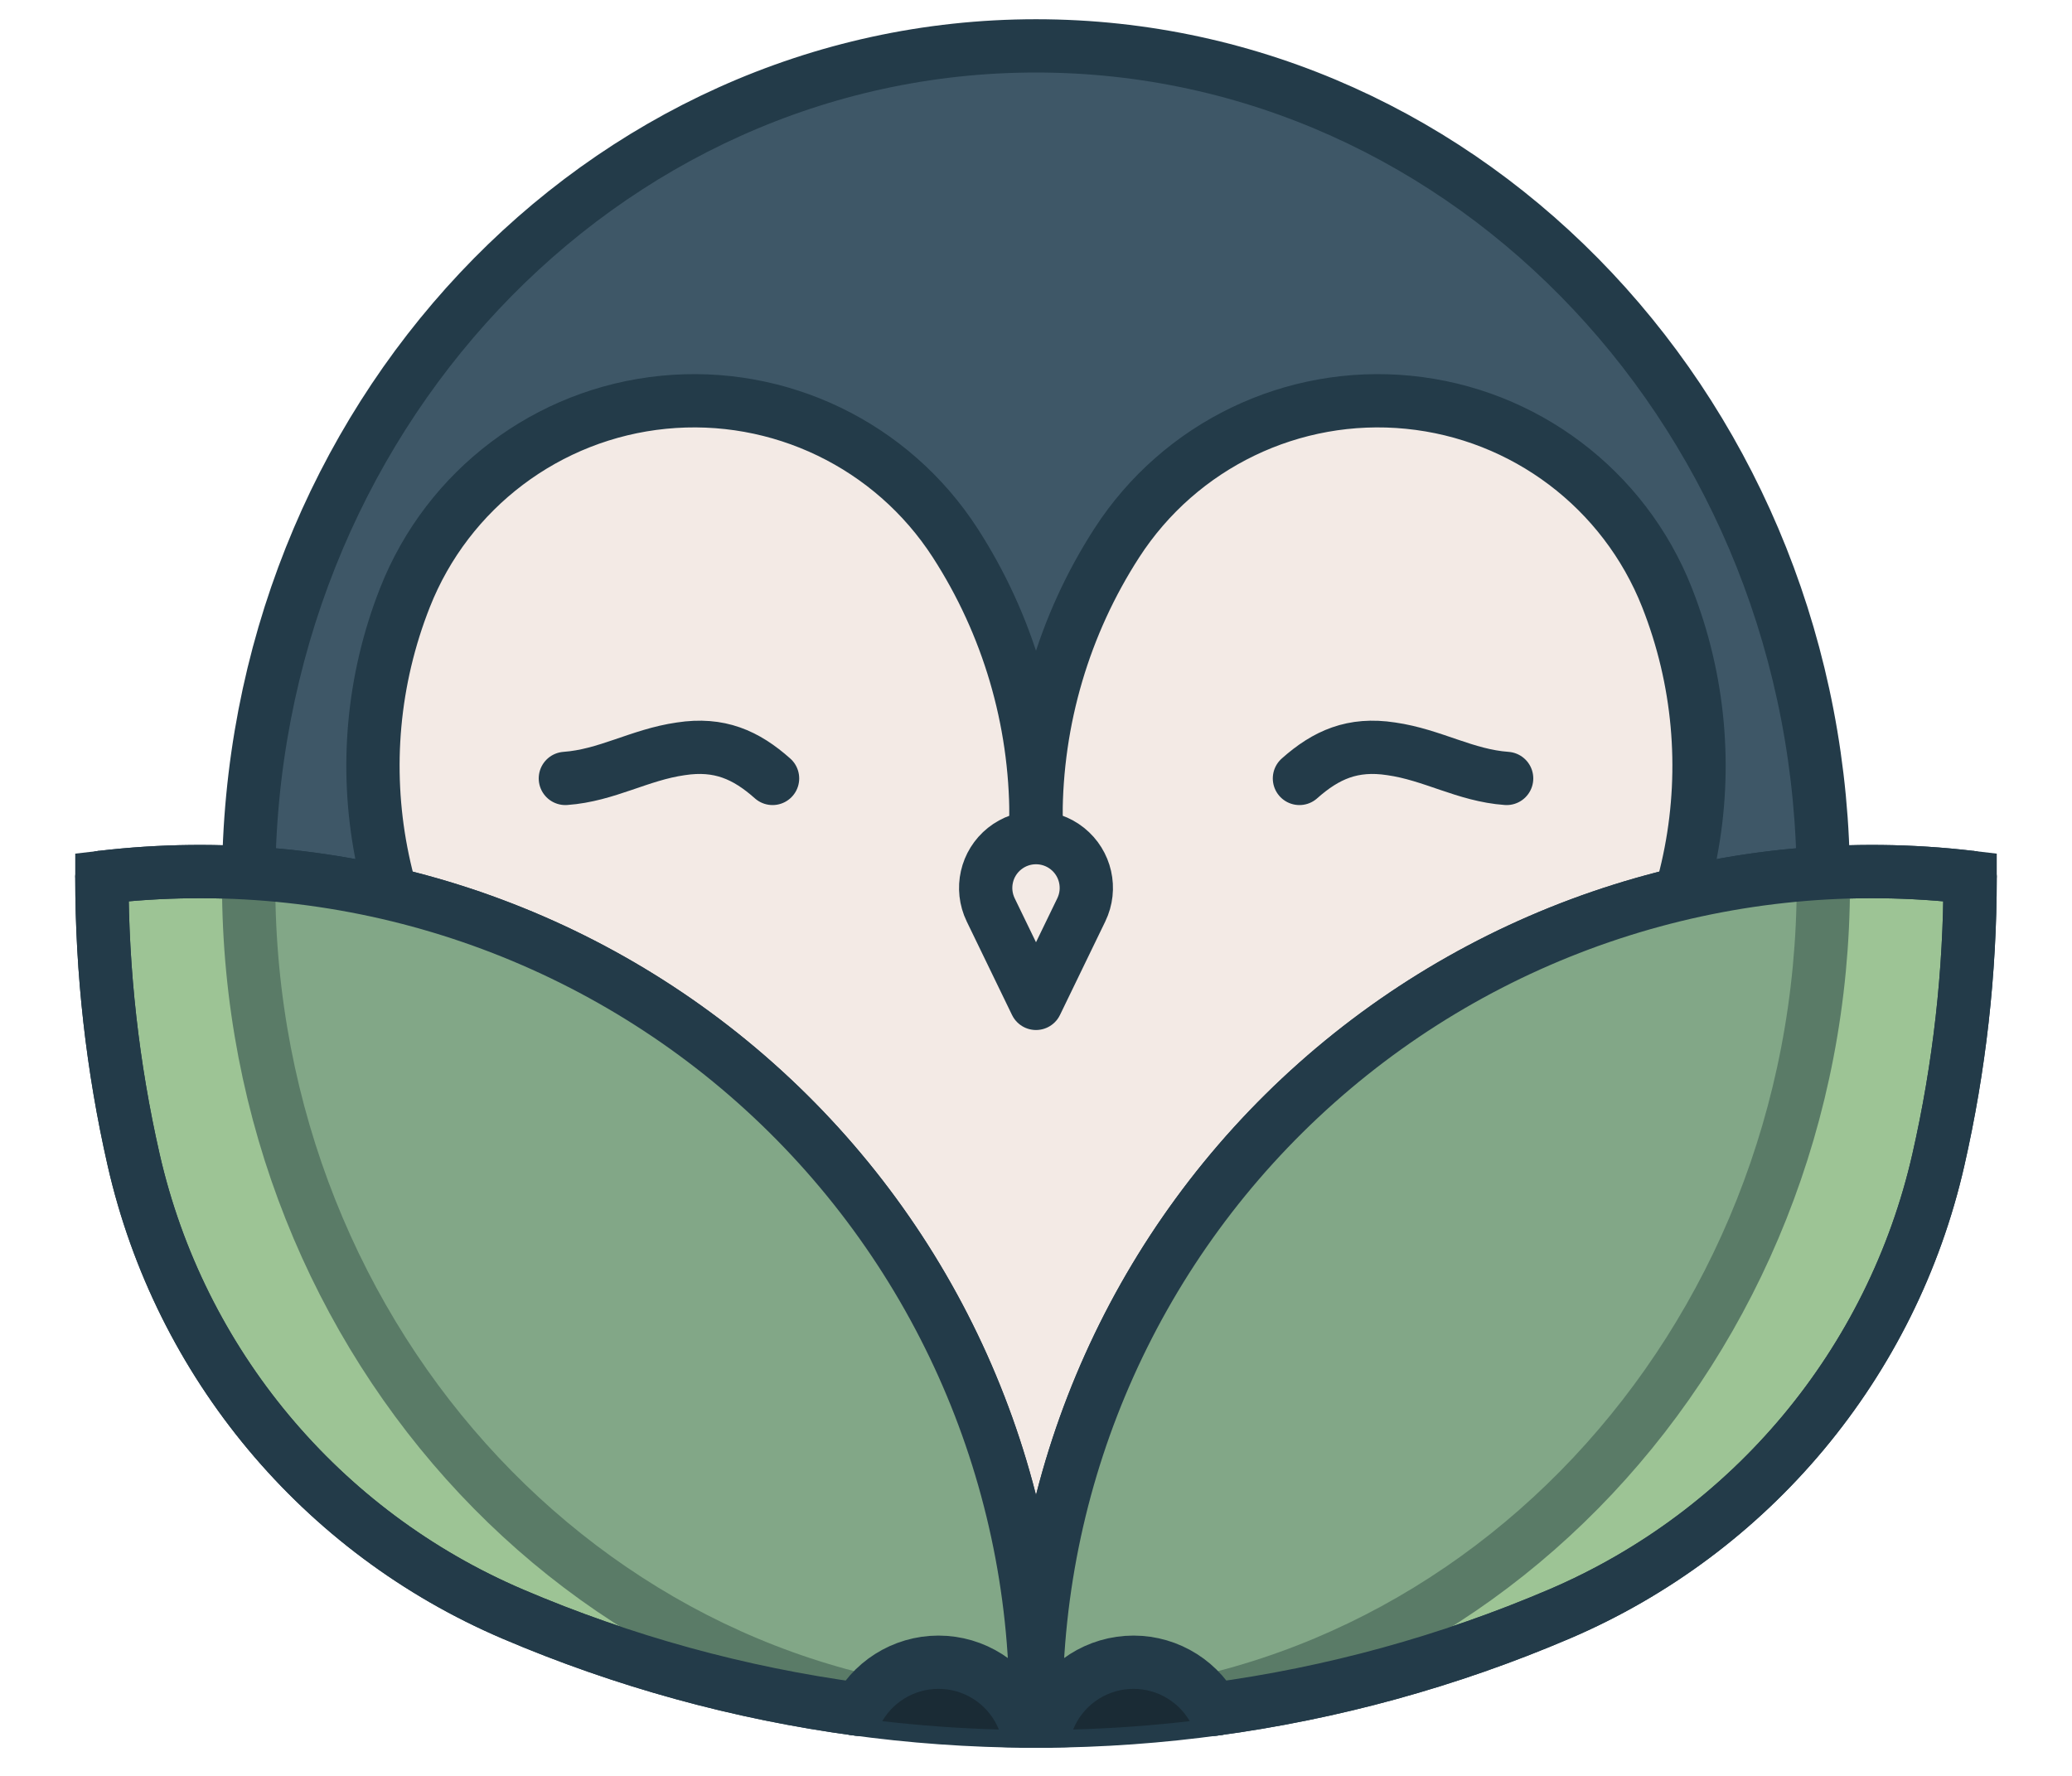
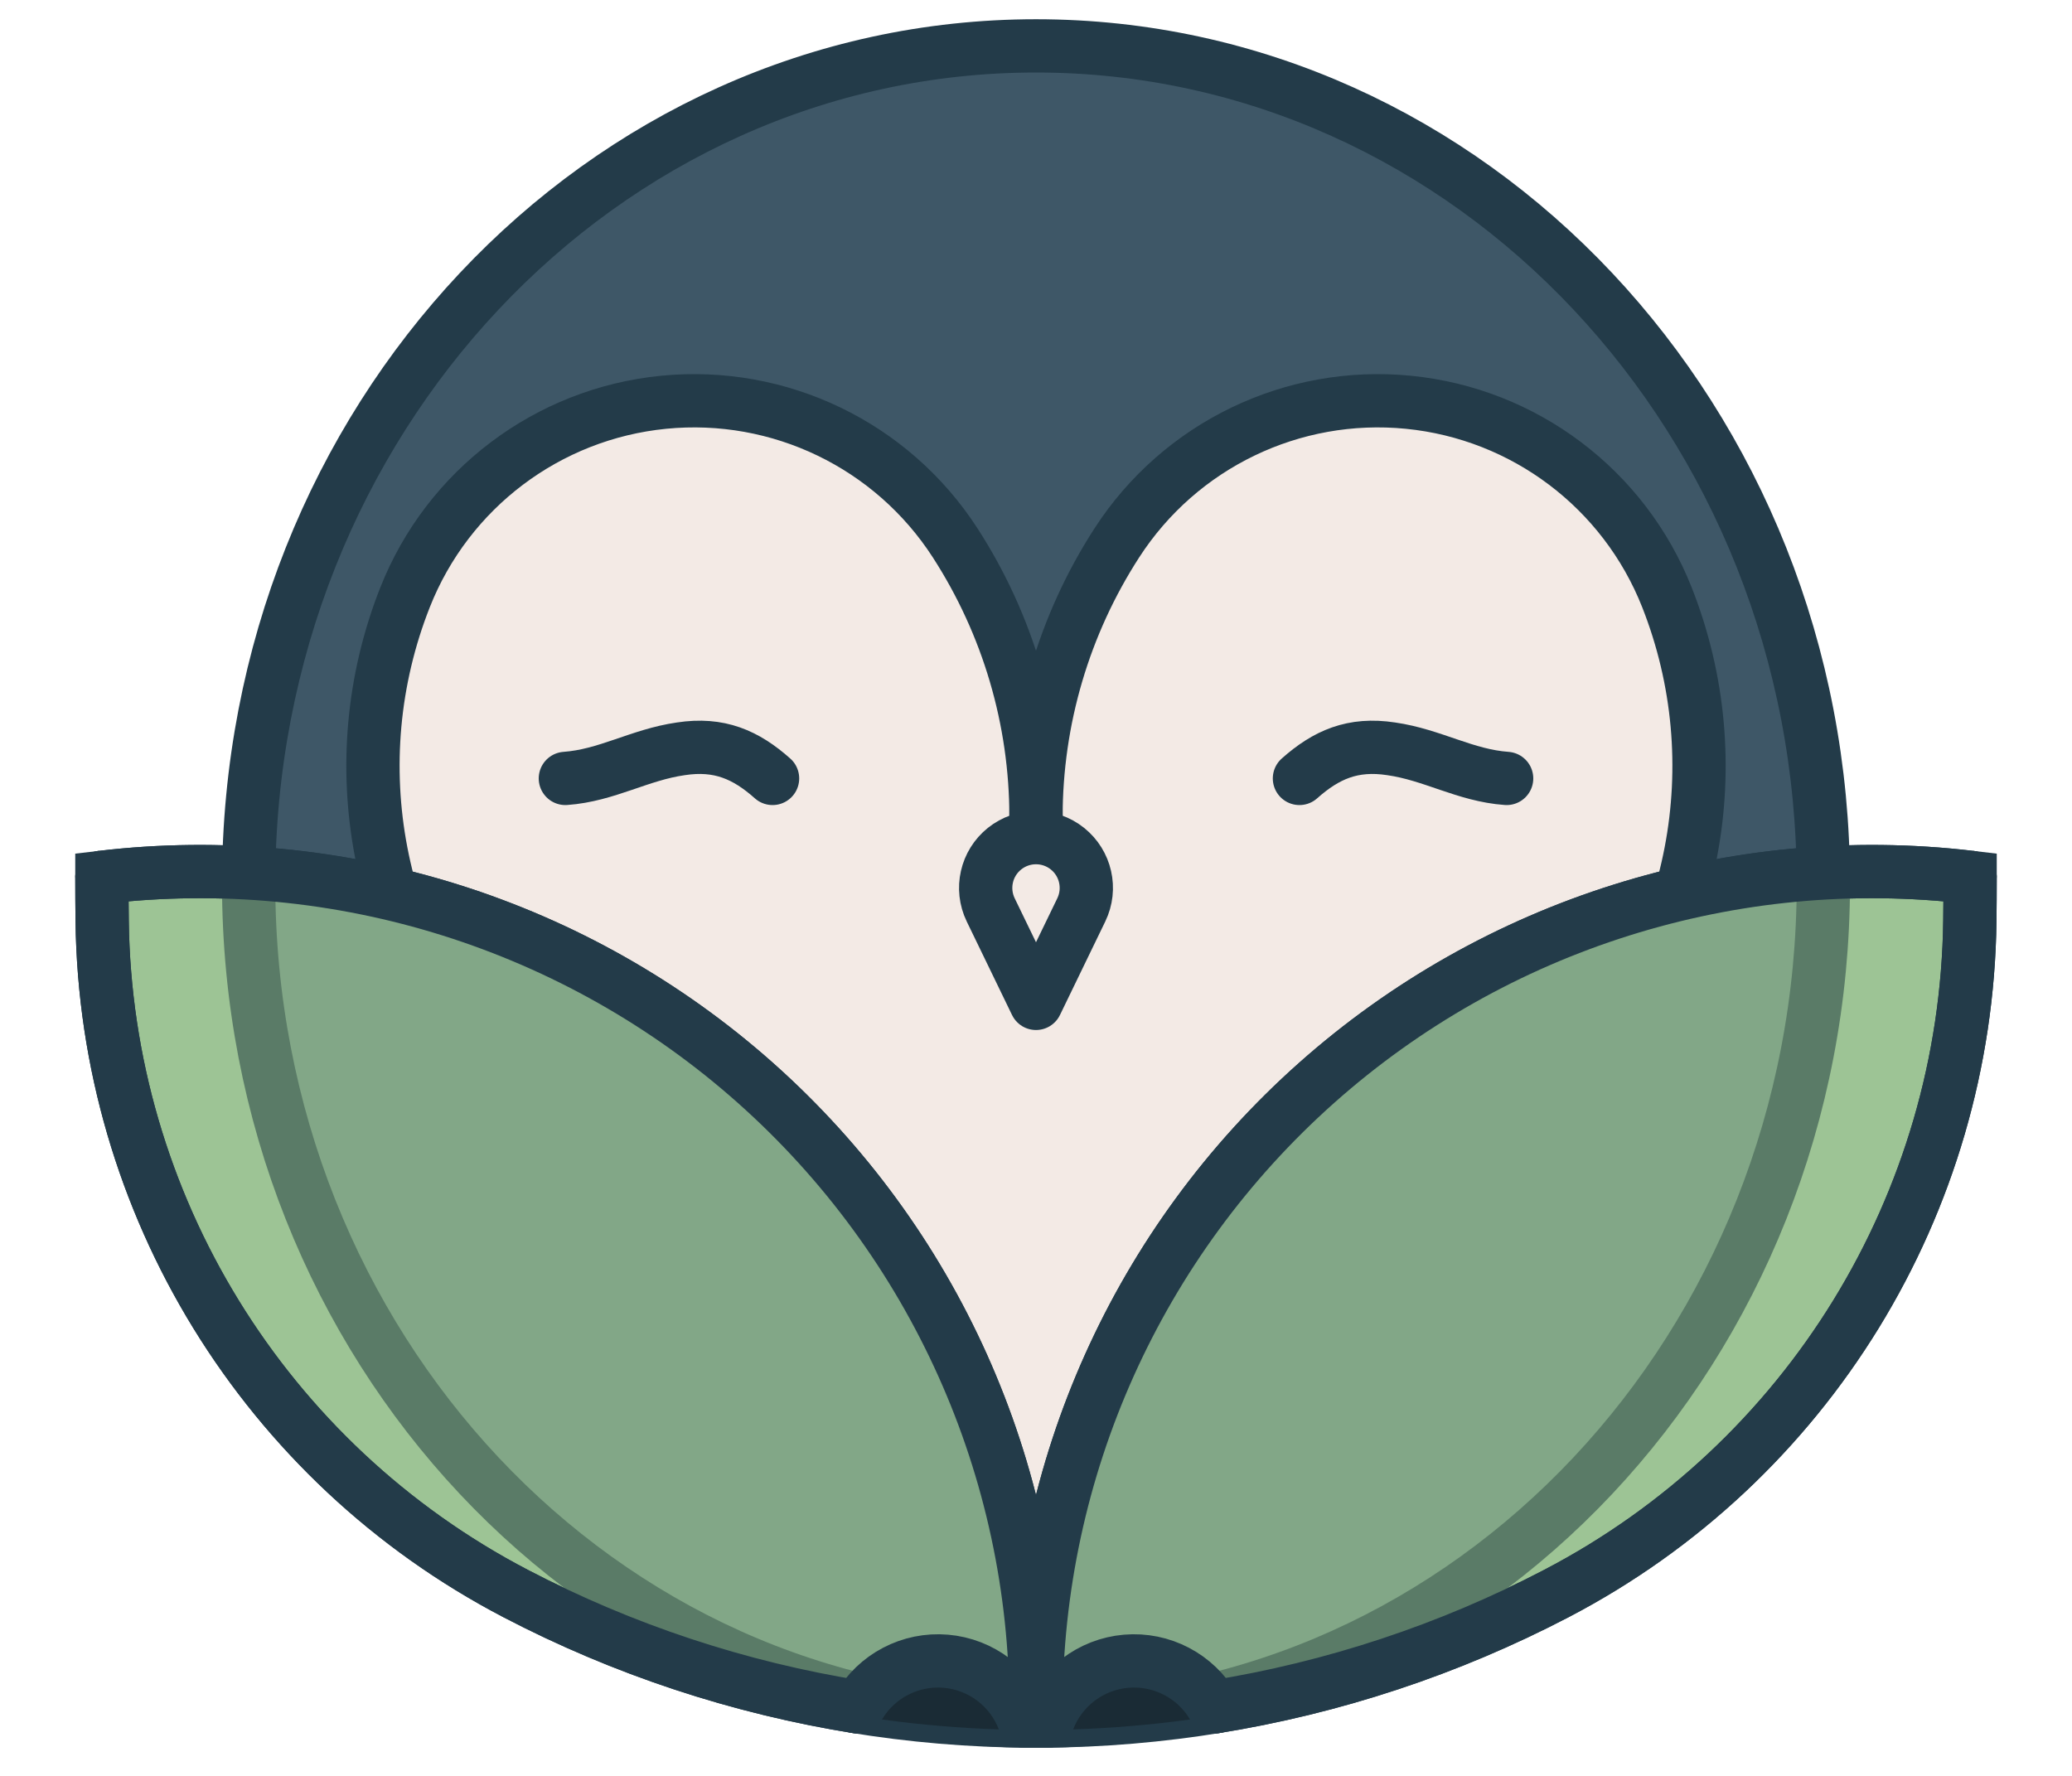
<svg xmlns="http://www.w3.org/2000/svg" viewBox="-25 -5 700 600" width="700" height="600">
  <defs>
    <clipPath id="ks-head">
      <ellipse cx="325" cy="293.5" rx="266" ry="283" />
    </clipPath>
    <clipPath id="ks-leaf-left">
-       <path d="M9.42 291.41 A282.53 282.53 0 0 1 325 572 L325 576.5 A450 450 0 0 1 321 576.48 A31 31 0 0 0 265 572.48 A450 450 0 0 1 148.23 540.33 A220 220 0 0 1 20.14 386.83 A430 430 0 0 1 9.42 291.41 Z" />
+       <path d="M9.42 291.41 A282.53 282.53 0 0 1 325 572 L325 576.5 A380 380 0 0 1 321 576.48 A31 31 0 0 0 265 571.73 A380 380 0 0 1 149.21 533.4 A260 260 0 0 1 9.51 306.1 A1190 1190 0 0 1 9.42 291.41 Z" />
    </clipPath>
    <clipPath id="ks-leaf-right">
-       <path d="M640.58 291.41 A282.53 282.53 0 0 0 325 572 L325 576.5 A450 450 0 0 0 329 576.48 A31 31 0 0 1 385 572.48 A450 450 0 0 0 501.77 540.33 A220 220 0 0 0 629.86 386.83 A430 430 0 0 0 640.58 291.41 Z" />
+       <path d="M640.58 291.41 A282.53 282.53 0 0 0 325 572 L325 576.5 A380 380 0 0 0 329 576.48 A31 31 0 0 1 385 571.73 A380 380 0 0 0 500.79 533.4 A260 260 0 0 0 640.49 306.1 A1190 1190 0 0 0 640.58 291.41 Z" />
    </clipPath>
  </defs>
  <g fill="none" stroke="#233b49" stroke-width="18" stroke-linecap="round" stroke-linejoin="round">
    <g id="head">
      <ellipse cx="325" cy="293.5" rx="266" ry="283" fill="#3e5767" />
    </g>
    <g id="face" clip-path="url(#ks-head)">
      <path fill="#f3eae5" stroke="none" d="M325 576.5 L143.14 360 A155 155 0 0 1 111.84 196.83 A105 105 0 0 1 297.69 178.42 A170.6 170.6 0 0 1 325 271 A170.6 170.6 0 0 1 352.31 178.42 A105 105 0 0 1 538.16 196.83 A155 155 0 0 1 506.86 360 Z" />
      <path id="face-left" d="M325 576.5 L143.14 360 A155 155 0 0 1 111.84 196.83 A105 105 0 0 1 297.69 178.42 A170.6 170.6 0 0 1 325 271 L325 278" />
      <path id="face-right" d="M325 576.5 L506.86 360 A155 155 0 0 0 538.16 196.83 A105 105 0 0 0 352.31 178.42 A170.6 170.6 0 0 0 325 271 L325 278" />
    </g>
    <g id="eyes">
      <path id="eye-left" d="M166 258 C180 257 191 250 205 248 C218 246 227 250 236 258" />
      <path id="eye-right" d="M484 258 C470 257 459 250 445 248 C432 246 423 250 414 258" />
    </g>
    <g id="beak">
      <path fill="#f3eae5" d="M309.7 302.41 A17 17 0 1 1 340.3 302.41 L325 334 Z" />
    </g>
    <g id="leaf-left">
-       <path fill="#9dc495" d="M9.42 291.41 A282.53 282.53 0 0 1 325 572 L325 576.5 A450 450 0 0 1 321 576.48 A31 31 0 0 0 265 572.48 A450 450 0 0 1 148.23 540.33 A220 220 0 0 1 20.14 386.83 A430 430 0 0 1 9.42 291.41 Z" />
+       <path fill="#9dc495" d="M9.42 291.41 A282.53 282.53 0 0 1 325 572 L325 576.5 A380 380 0 0 1 321 576.48 A31 31 0 0 0 265 571.73 A380 380 0 0 1 149.21 533.4 A260 260 0 0 1 9.51 306.1 A1190 1190 0 0 1 9.42 291.41 Z" />
      <g clip-path="url(#ks-leaf-left)">
        <ellipse cx="325" cy="293.5" rx="266" ry="283" fill="#82a787" stroke="#5a7b67" />
      </g>
-       <path stroke="#233b49" d="M9.42 291.41 A282.53 282.53 0 0 1 325 572 L325 576.5 A450 450 0 0 1 321 576.48 A31 31 0 0 0 265 572.48 A450 450 0 0 1 148.23 540.33 A220 220 0 0 1 20.14 386.83 A430 430 0 0 1 9.42 291.41 Z" />
+       <path stroke="#233b49" d="M9.42 291.41 A282.53 282.53 0 0 1 325 572 L325 576.5 A380 380 0 0 1 321 576.48 A31 31 0 0 0 265 571.73 A380 380 0 0 1 149.21 533.4 A260 260 0 0 1 9.51 306.1 A1190 1190 0 0 1 9.42 291.41 Z" />
      <path fill="#233b49" stroke="none" d="M8.36 282.48 L0.42 283.41 L0.42 291.41 L9.42 291.41 Z" />
    </g>
    <g id="leaf-right">
-       <path fill="#9dc495" d="M640.58 291.41 A282.53 282.53 0 0 0 325 572 L325 576.5 A450 450 0 0 0 329 576.48 A31 31 0 0 1 385 572.48 A450 450 0 0 0 501.77 540.33 A220 220 0 0 0 629.86 386.83 A430 430 0 0 0 640.58 291.41 Z" />
+       <path fill="#9dc495" d="M640.58 291.41 A282.53 282.53 0 0 0 325 572 L325 576.5 A380 380 0 0 0 329 576.48 A31 31 0 0 1 385 571.73 A380 380 0 0 0 500.79 533.4 A260 260 0 0 0 640.49 306.1 A1190 1190 0 0 0 640.58 291.41 Z" />
      <g clip-path="url(#ks-leaf-right)">
        <ellipse cx="325" cy="293.5" rx="266" ry="283" fill="#82a787" stroke="#5a7b67" />
      </g>
-       <path stroke="#233b49" d="M640.58 291.41 A282.53 282.53 0 0 0 325 572 L325 576.5 A450 450 0 0 0 329 576.48 A31 31 0 0 1 385 572.48 A450 450 0 0 0 501.77 540.33 A220 220 0 0 0 629.86 386.83 A430 430 0 0 0 640.58 291.41 Z" />
+       <path stroke="#233b49" d="M640.58 291.41 A282.53 282.53 0 0 0 325 572 L325 576.5 A380 380 0 0 0 329 576.48 A31 31 0 0 1 385 571.73 A380 380 0 0 0 500.79 533.4 A260 260 0 0 0 640.49 306.1 A1190 1190 0 0 0 640.58 291.41 Z" />
      <path fill="#233b49" stroke="none" d="M641.64 282.48 L649.58 283.41 L649.58 291.41 L640.58 291.41 Z" />
    </g>
    <g id="feet" fill="#1a2b35" stroke="none">
-       <path fill="#233b49" d="M261.75 581.12 A31 31 0 0 1 322.99 585.5 A459 459 0 0 1 261.75 581.12 Z" />
-       <path id="foot-left" d="M273.06 576.51 A22 22 0 0 1 312.45 579.33 A453 453 0 0 1 273.06 576.51 Z" />
-       <path fill="#233b49" d="M388.25 581.12 A31 31 0 0 0 327.01 585.5 A459 459 0 0 0 388.25 581.12 Z" />
-       <path id="foot-right" d="M376.94 576.51 A22 22 0 0 0 337.55 579.33 A453 453 0 0 0 376.94 576.51 Z" />
+       <path fill="#233b49" d="M261.66 580.31 A31 31 0 0 1 322.85 585.49 A389 389 0 0 1 261.66 580.31 Z" />
+       <path id="foot-left" d="M272.96 575.95 A22 22 0 0 1 312.44 579.29 A383 383 0 0 1 272.96 575.95 Z" />
+       <path fill="#233b49" d="M388.34 580.31 A31 31 0 0 0 327.15 585.49 A389 389 0 0 0 388.34 580.31 Z" />
+       <path id="foot-right" d="M377.04 575.95 A22 22 0 0 0 337.56 579.29 A383 383 0 0 0 377.04 575.95 Z" />
    </g>
  </g>
</svg>
